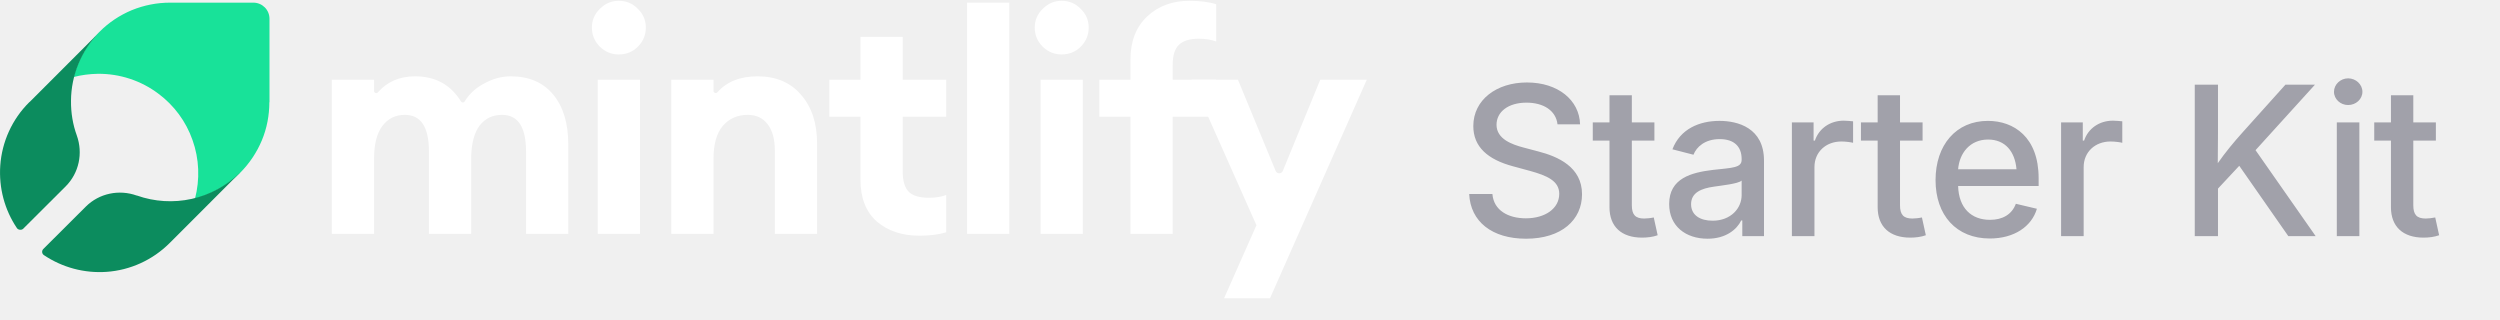
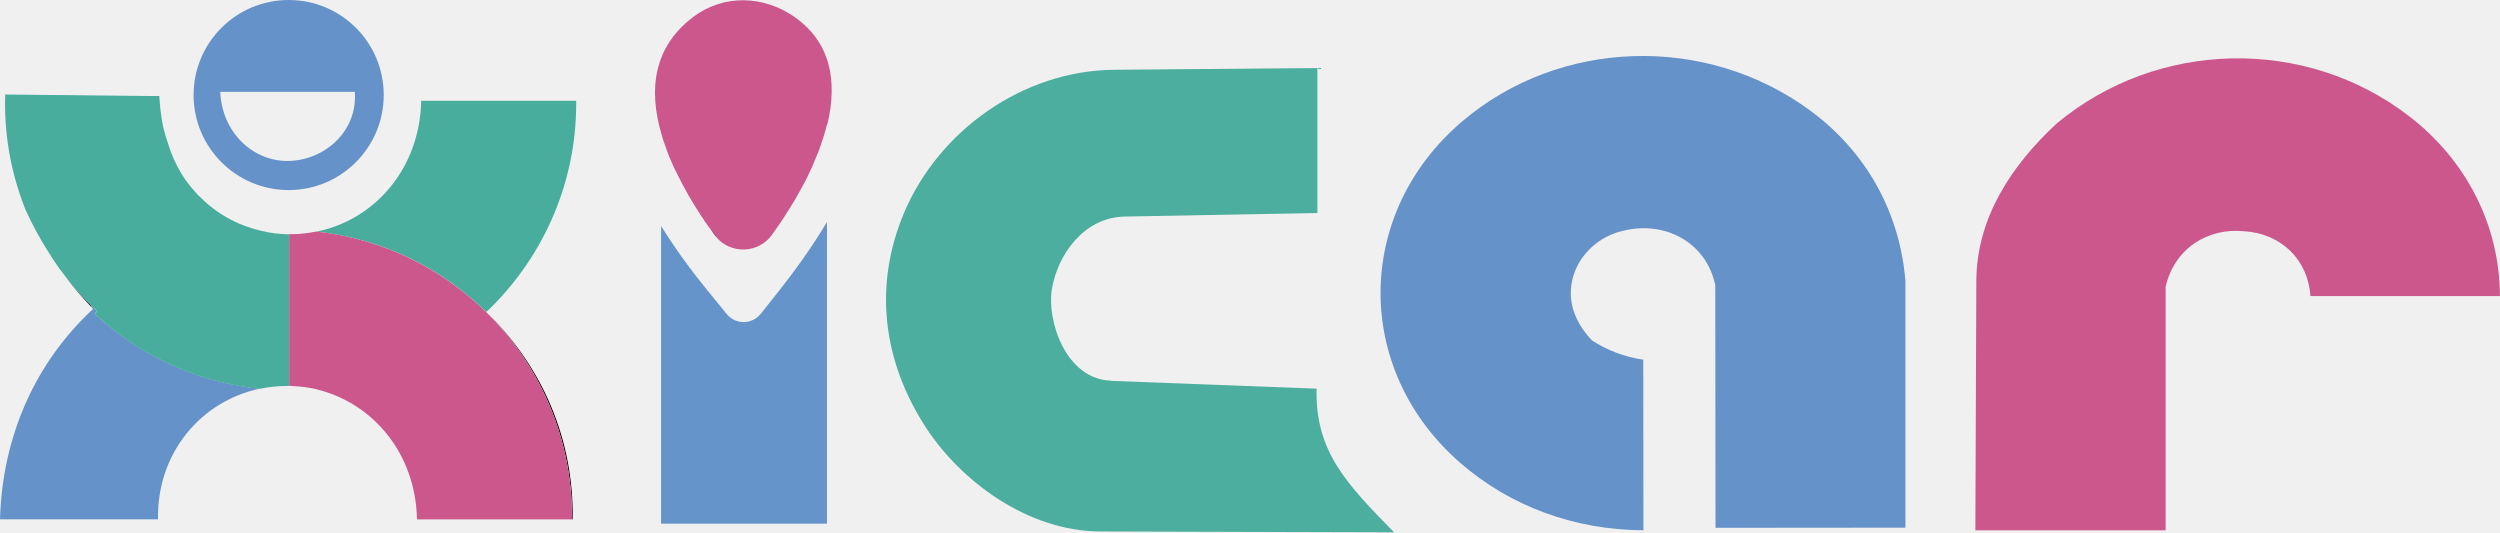
- <svg xmlns="http://www.w3.org/2000/svg" width="180" height="23" viewBox="0 0 180 23" fill="none">
-   <path d="M91.44 21.476H88.133L90.464 16.216L85.802 5.74H89.132L91.847 12.307C91.943 12.536 92.268 12.536 92.362 12.306L95.058 5.74H98.409L91.44 21.476Z" fill="white" />
-   <path d="M81.393 16.837V8.403H79.152V5.74H81.393V4.297C81.393 2.98 81.792 1.944 82.592 1.19C83.391 0.435 84.404 0.058 85.633 0.058C86.387 0.058 87.031 0.139 87.564 0.302V2.988C87.208 2.854 86.794 2.788 86.32 2.788C85.655 2.788 85.174 2.936 84.878 3.232C84.582 3.513 84.434 3.994 84.434 4.674V5.74H87.564V8.403H84.434V16.837H81.393Z" fill="white" />
-   <path d="M76.433 3.92C75.915 3.92 75.463 3.735 75.079 3.365C74.694 2.98 74.502 2.521 74.502 1.989C74.502 1.456 74.694 1.005 75.079 0.635C75.463 0.25 75.915 0.058 76.433 0.058C76.98 0.058 77.438 0.25 77.809 0.635C78.193 1.005 78.386 1.456 78.386 1.989C78.386 2.521 78.193 2.98 77.809 3.365C77.438 3.735 76.98 3.92 76.433 3.92ZM74.924 16.837V5.74H77.964V16.837H74.924Z" fill="white" />
-   <path d="M69.628 16.837V0.191H72.669V16.837H69.628Z" fill="white" />
-   <path d="M66.194 16.97C64.951 16.97 63.93 16.63 63.131 15.949C62.347 15.254 61.955 14.255 61.955 12.953V8.403H59.713V5.74H61.955V2.655H64.995V5.74H68.125V8.403H64.995V12.354C64.995 13.034 65.143 13.523 65.439 13.819C65.735 14.1 66.216 14.24 66.882 14.24C67.355 14.24 67.769 14.174 68.125 14.04V16.726C67.592 16.889 66.948 16.97 66.194 16.97Z" fill="white" />
-   <path d="M48.332 16.837V5.74H51.373V6.551C51.373 6.688 51.559 6.748 51.65 6.646C52.328 5.879 53.293 5.495 54.546 5.495C55.878 5.495 56.921 5.939 57.676 6.827C58.445 7.7 58.83 8.869 58.83 10.334V16.837H55.789V10.844C55.789 10.03 55.619 9.402 55.279 8.958C54.939 8.499 54.458 8.27 53.836 8.27C53.096 8.27 52.497 8.536 52.038 9.069C51.594 9.601 51.373 10.386 51.373 11.421V16.837H48.332Z" fill="white" />
-   <path d="M44.547 3.92C44.029 3.92 43.578 3.735 43.193 3.365C42.809 2.98 42.616 2.521 42.616 1.989C42.616 1.456 42.809 1.005 43.193 0.635C43.578 0.25 44.029 0.058 44.547 0.058C45.095 0.058 45.553 0.25 45.923 0.635C46.308 1.005 46.5 1.456 46.5 1.989C46.5 2.521 46.308 2.98 45.923 3.365C45.553 3.735 45.095 3.92 44.547 3.92ZM43.038 16.837V5.74H46.079V16.837H43.038Z" fill="white" />
-   <path d="M37.875 16.837V10.911C37.875 9.15 37.298 8.27 36.144 8.27C35.478 8.27 34.945 8.521 34.546 9.024C34.161 9.527 33.954 10.275 33.924 11.266V16.837H30.884V10.911C30.884 9.15 30.306 8.27 29.152 8.27C28.472 8.27 27.932 8.536 27.532 9.069C27.133 9.601 26.933 10.386 26.933 11.421V16.837H23.892V5.74H26.933V6.559C26.933 6.695 27.116 6.755 27.206 6.652C27.878 5.881 28.771 5.495 29.885 5.495C31.349 5.495 32.452 6.1 33.193 7.309C33.252 7.404 33.395 7.403 33.454 7.307C33.774 6.78 34.219 6.361 34.79 6.05C35.441 5.68 36.099 5.495 36.765 5.495C38.082 5.495 39.103 5.932 39.828 6.805C40.553 7.678 40.916 8.876 40.916 10.4V16.837H37.875Z" fill="white" />
-   <path d="M19.403 7.362V1.35C19.403 0.705 18.879 0.191 18.244 0.191H12.235C11.291 0.191 10.357 0.378 9.487 0.733C8.618 1.098 7.824 1.621 7.16 2.295L7.114 2.341C6.235 3.23 5.609 4.333 5.291 5.548C5.861 5.399 6.45 5.324 7.039 5.314C8.609 5.296 10.151 5.801 11.403 6.745C12.534 7.586 13.394 8.746 13.861 10.083C14.347 11.438 14.403 12.916 14.039 14.309C15.244 13.991 16.356 13.364 17.244 12.486L17.291 12.439C17.954 11.775 18.487 10.98 18.851 10.111C19.216 9.241 19.393 8.306 19.393 7.362H19.403Z" fill="#18E299" />
-   <path d="M5.112 7.26C5.121 5.416 5.857 3.646 7.151 2.324L2.151 7.326C2.133 7.344 2.114 7.354 2.095 7.372C0.876 8.583 0.14 10.204 0.019 11.918C-0.092 13.52 0.327 15.103 1.22 16.426C1.306 16.552 1.537 16.593 1.667 16.472L4.73 13.417C5.689 12.458 5.987 11.033 5.531 9.757C5.242 8.965 5.103 8.117 5.112 7.26Z" fill="#0C8C5E" />
-   <path d="M17.262 12.44C16.303 13.38 15.102 14.032 13.799 14.321C12.486 14.61 11.127 14.526 9.861 14.079C9.861 14.079 9.851 14.079 9.842 14.079C8.567 13.622 7.142 13.921 6.183 14.871L3.12 17.926C2.99 18.056 3.009 18.27 3.167 18.373C4.489 19.258 6.072 19.686 7.673 19.574C9.386 19.453 10.997 18.717 12.216 17.497L12.263 17.451L17.262 12.449V12.44Z" fill="#0C8C5E" />
-   <text x="105" y="17" font-family="Inter, ui-sans-serif, system-ui, -apple-system, sans-serif" font-size="15" font-weight="500" fill="#A1A1AA" letter-spacing="-0.01em">Starter Kit</text>
+ <svg xmlns="http://www.w3.org/2000/svg" id="Layer_2" data-name="Layer 2" viewBox="0 0 314.22 66.91">
+   <defs>
+     <style>
+       .cls-1 {
+         fill: #6594cb;
+       }
+ 
+       .cls-2 {
+         fill: #cc578d;
+       }
+ 
+       .cls-3 {
+         fill: #231f20;
+       }
+ 
+       .cls-4 {
+         fill: #49ad9d;
+       }
+ 
+       .cls-5 {
+         fill: #6593c9;
+       }
+ 
+       .cls-6 {
+         fill: #4cae9e;
+       }
+     </style>
+   </defs>
+   <g id="Layer_2-2" data-name="Layer 2">
+     <g>
+       <path class="cls-3" d="M61.34,39.47c-.09-.09-.16-.16-.26-.25.01,0,.01-.01.01-.01.09.09.16.16.25.26Z" />
+       <path d="M71.9,65.28v-.36c0-9.91-4.05-18.93-10.55-25.46,6.72,6.6,10.78,15.61,10.63,25.82h-.09Z" />
+       <path class="cls-3" d="M11.5,38.4l-.1.1c-1.05-1.11-2.04-2.25-2.92-3.41.94,1.16,1.94,2.27,3.01,3.31h.01Z" />
+       <path class="cls-6" d="M139.63,47.87l25.85.98c-.19,7.91,3.78,11.97,9.74,18.06l-36.9-.11c-9.29-.03-17.63-6.47-21.91-13.01-5.47-8.39-6.64-17.86-2.79-27.02,4.36-10.33,14.92-17.91,26.44-18l25.52-.22v18.22l-24.23.45c-5.1.09-8.43,4.78-9.15,9.16-.62,3.83,1.67,11.26,7.44,11.47v.02Z" />
+       <path class="cls-1" d="M98.02,36.41c1.76-2.23,3.92-5.16,5.92-8.5v37.91h-20.85V28.4c1.84,2.96,3.87,5.71,5.81,8.08l2.4,2.95c1.16,1.42,3.22,1.4,4.35-.03l2.37-2.98h0Z" />
+       <path class="cls-2" d="M103.96,15.59c-.14.56-.3,1.11-.48,1.69-.17.56-.38,1.14-.59,1.72-.25.64-.51,1.27-.79,1.92-.25.52-.48,1.04-.74,1.56-.32.59-.64,1.21-1,1.84-.22.4-.46.82-.72,1.24-.2.32-.4.66-.62.98-.25.4-.48.79-.74,1.17-.4.59-.82,1.2-1.24,1.78-1.69,2.4-5.23,2.5-7.07.25-.43-.58-.85-1.16-1.26-1.73-.1-.14-.2-.27-.27-.42-.42-.62-.84-1.26-1.21-1.88-.52-.84-1-1.66-1.43-2.5-.27-.51-.53-1.01-.78-1.52-.26-.53-.51-1.05-.72-1.57-.12-.27-.25-.53-.33-.79-.06-.16-.12-.32-.17-.48-.1-.27-.2-.56-.3-.84-.14-.38-.26-.75-.36-1.14-1.68-5.71-.95-11,3.97-14.72,3.87-2.95,8.9-2.66,12.63-.1,4.65,3.18,5.56,8.08,4.25,13.57h-.01Z" />
+       <path d="M89.98,29.7s-.1-.1-.14-.16c-.38-.52-.75-1.04-1.11-1.57.4.58.82,1.16,1.26,1.73Z" />
+       <path class="cls-5" d="M36.28,0c-6.6,0-11.95,5.35-11.95,11.94s5.35,11.95,11.95,11.95,11.95-5.35,11.95-11.95S42.89,0,36.28,0ZM36.18,20.23c-4.44.04-8.28-3.63-8.5-8.68h16.92c.36,5.03-3.89,8.64-8.42,8.68Z" />
+       <path class="cls-5" d="M32.63,48.86c-7.3,1.53-12.93,8.02-12.77,16.41H0c.3-10.53,4.49-19.75,11.69-26.43-.1-.12-.22-.22-.3-.33.04-.04.06-.06.1-.1.25.25.48.48.72.69-.1.12-.22.22-.3.33,5.56,5.17,12.74,8.58,20.71,9.42h.01Z" />
+       <g>
+         <path class="cls-4" d="M72.42,12.67v.36c0,9.91-4.05,18.93-10.55,25.46-.25.25-.51.51-.75.72,0,0,0,.01-.01.01-5.65-5.55-13.06-9.22-21.33-10.11,7.34-1.47,12.99-7.95,13.16-16.44h19.49-.01Z" />
+         <path class="cls-2" d="M71.9,64.92v.36h-19.49c-.17-8.37-5.62-14.72-12.79-16.39-.88-.2-1.82-.32-2.76-.36-.17-.01-.33-.04-.52-.04v-19.06h.52c1-.01,1.95-.14,2.89-.33,8.26.9,15.68,4.57,21.33,10.11.1.09.17.16.26.25,6.5,6.53,10.55,15.55,10.55,25.46h.01Z" />
+         <path class="cls-4" d="M36.34,29.45v19.06h-.25c-1.17,0-2.34.12-3.45.36h-.03c-6.47-.68-12.43-3.06-17.41-6.7-1.14-.85-2.24-1.75-3.28-2.72.09-.12.2-.22.3-.33h-.01c-.25-.23-.46-.46-.71-.69h-.01c-.06-.07-.13-.14-.19-.2-.46-.46-.92-.94-1.36-1.42-.48-.52-.94-1.05-1.37-1.6-.03-.03-.04-.06-.07-.09-.22-.3-.43-.58-.66-.88-.26-.32-.51-.64-.72-.98-.32-.46-.62-.92-.92-1.4-1.11-1.72-2.08-3.51-2.95-5.4-.03-.06-.04-.12-.07-.17C1.4,21.82.49,16.95.65,11.88l18.22.19h1.16v.04c0,.19.01.39.04.56.03.58.09,1.13.17,1.68.14,1.2.42,2.33.78,3.4.01.06.04.1.06.16.42,1.43,1.01,2.76,1.76,3.97.14.25.32.49.48.74.4.56.84,1.1,1.3,1.6.14.17.3.35.48.49,2.07,2.1,4.68,3.58,7.59,4.26.06.03.13.04.19.06h.01c1.11.26,2.25.4,3.42.42h.03Z" />
+       </g>
+       <path class="cls-5" d="M203.58,29.11c-3.04.87-5.09,3.14-5.82,5.54-.92,3.05.16,5.88,2.36,8.16,1.98,1.25,4,2.03,6.42,2.4l.02,21.44c-8.65-.04-16.75-2.99-23.09-8.53-13.37-11.69-13.27-31.32.32-42.87,12.24-10.41,30.64-11,43.75-1.34,7,5.16,11.23,12.71,11.95,21.4v31.01s-23.87.02-23.87.02l-.03-30.5c-1.14-5.45-6.51-8.3-12-6.72Z" />
+       <path class="cls-2" d="M272.19,36.05v30.61s-23.91,0-23.91,0l.12-31.34c.03-7.93,4.42-14.53,10.08-19.78,12.64-10.56,31.27-11,44.34-.92,7.15,5.51,11.36,13.67,11.39,22.59h-23.82c-.29-4.58-3.71-7.86-8.29-8.14-4.62-.47-8.79,2.14-9.91,6.98Z" />
+     </g>
+   </g>
</svg>
